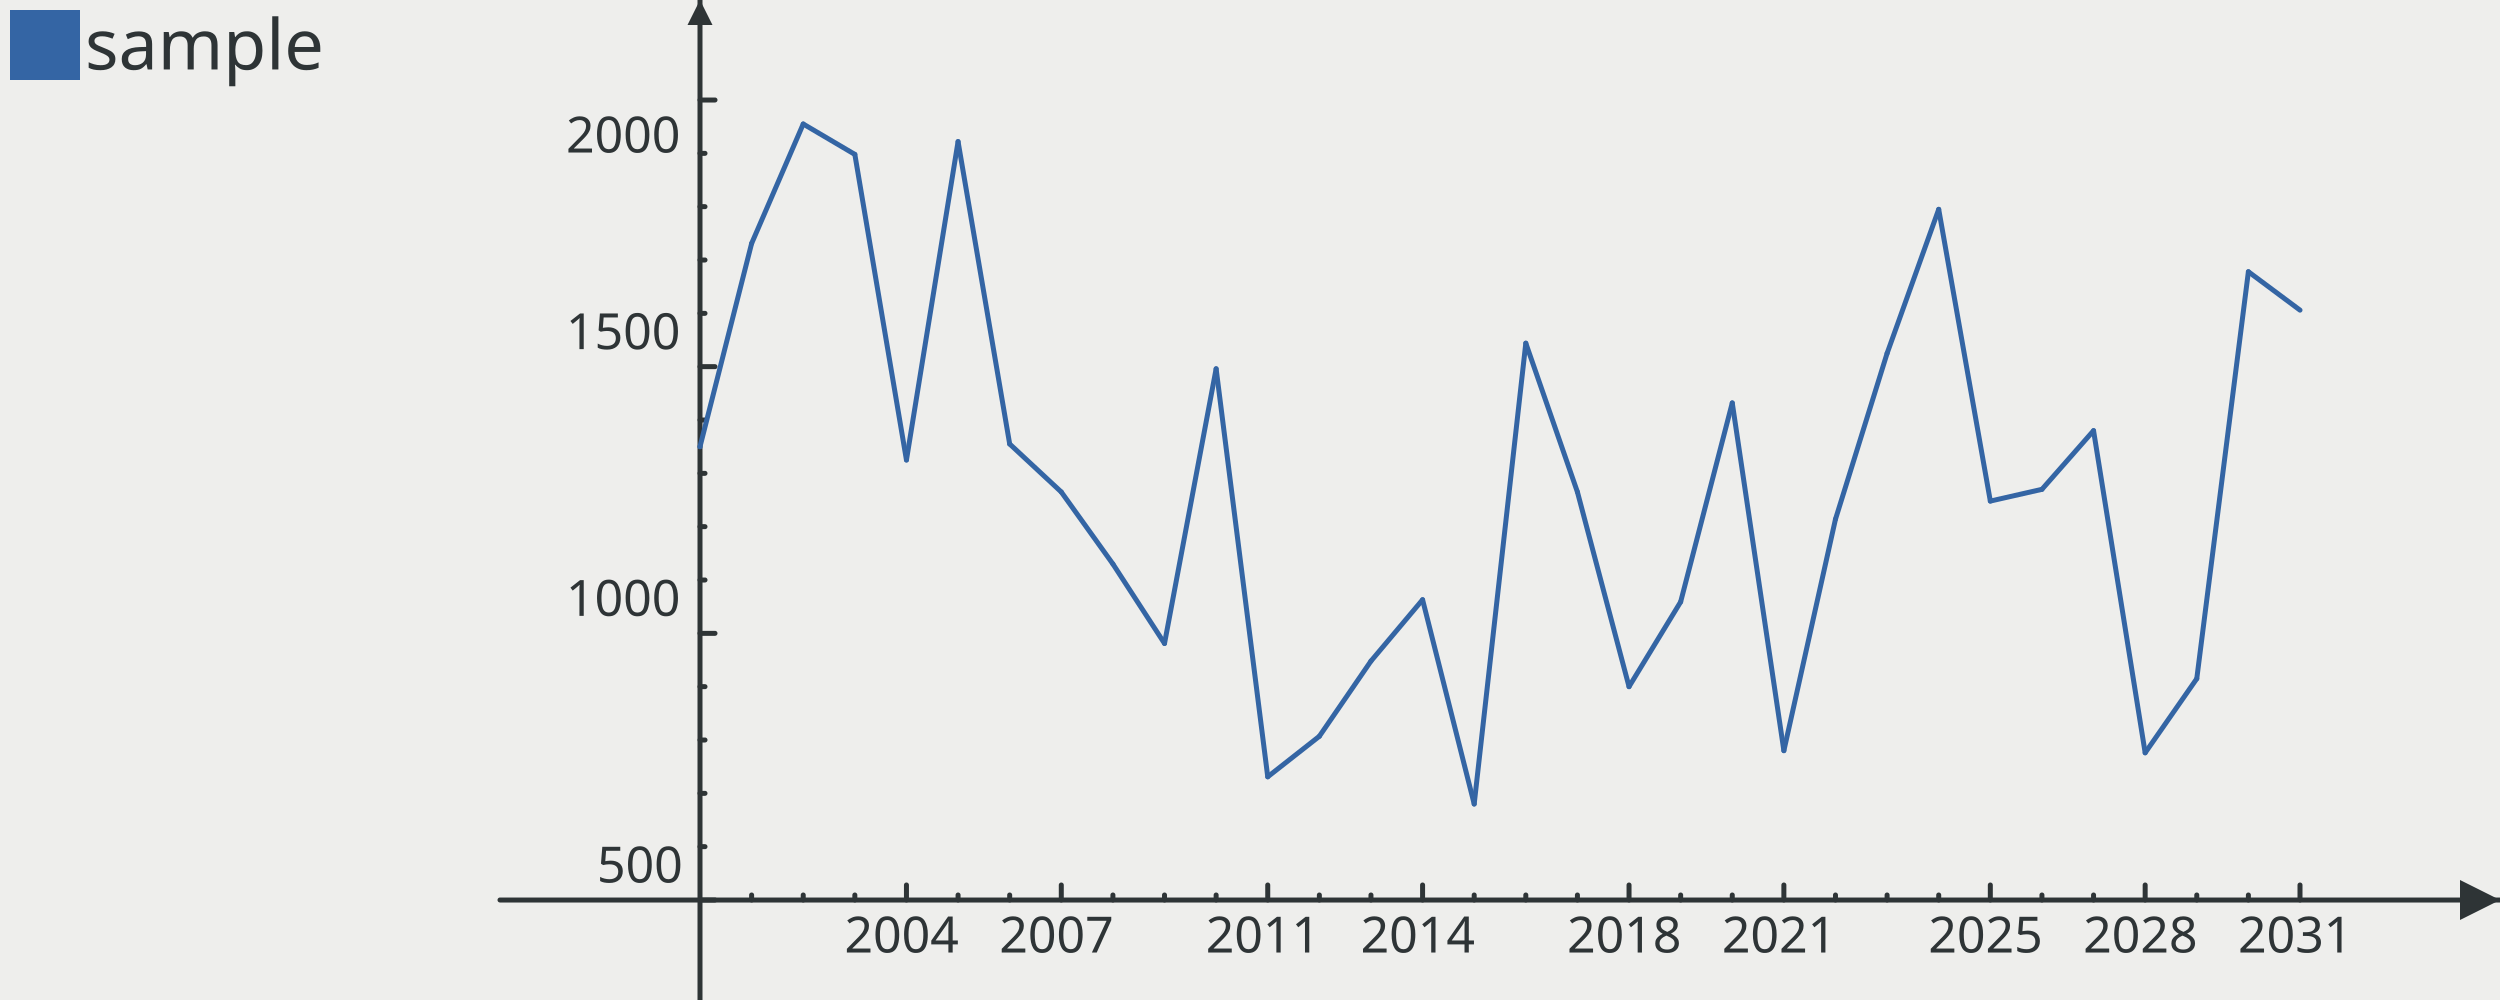
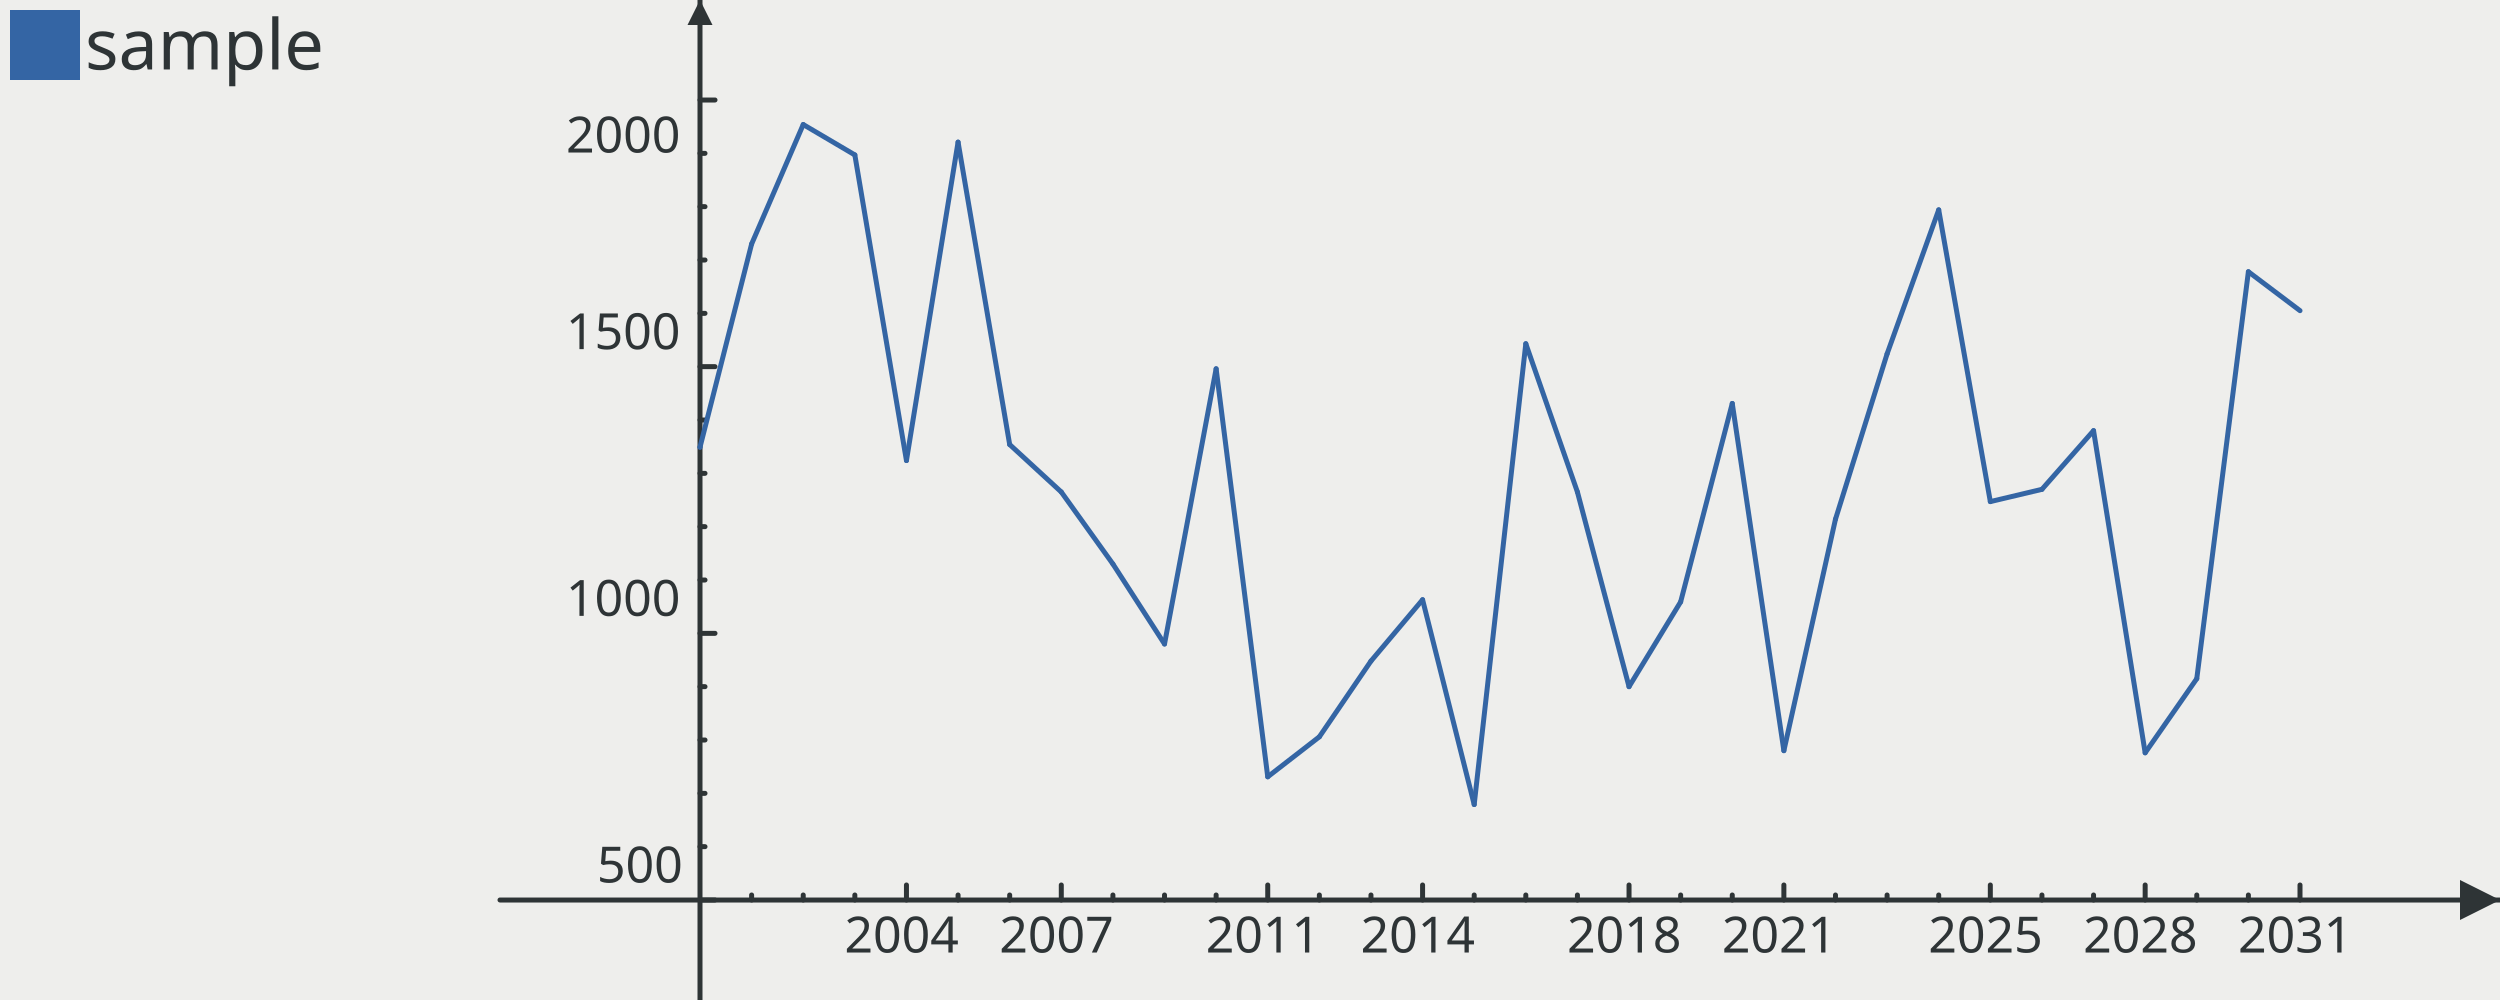
<svg xmlns="http://www.w3.org/2000/svg" width="500" height="200" version="1.0" id="ezcGraph">
  <defs />
  <g id="ezcGraphChart" color-rendering="optimizeQuality" shape-rendering="geometricPrecision" text-rendering="optimizeLegibility">
    <path d=" M 0,200 L 0,0 L 500,0 L 500,200 L 0,200 z " style="fill: #eeeeec; fill-opacity: 1.00; stroke: none;" id="ezcGraphPolygon_1" />
    <path d=" M 0,200 L 0,0 L 100,0 L 100,200 L 0,200 z " style="fill: #000000; fill-opacity: 0.00; stroke: none;" id="ezcGraphPolygon_2" />
    <path d=" M 2,16 L 2,2 L 16,2 L 16,16 L 2,16 z " style="fill: #3465a4; fill-opacity: 1.00; stroke: none;" id="ezcGraphPolygon_3" />
    <path d=" M 100,180 L 500,180" style="fill: none; stroke: #2e3436; stroke-width: 1; stroke-opacity: 1.00; stroke-linecap: round; stroke-linejoin: round;" id="ezcGraphLine_5" />
    <path d=" M 492,176 L 500,180 L 492,184 L 492,176 z " style="fill: #2e3436; fill-opacity: 1.00; stroke: none;" id="ezcGraphPolygon_6" />
    <path d=" M 140,200 L 140,0" style="fill: none; stroke: #2e3436; stroke-width: 1; stroke-opacity: 1.00; stroke-linecap: round; stroke-linejoin: round;" id="ezcGraphLine_7" />
    <path d=" M 137.5,5 L 140,0 L 142.5,5 L 137.5,5 z " style="fill: #2e3436; fill-opacity: 1.00; stroke: none;" id="ezcGraphPolygon_8" />
    <path d=" M 152,20 L 152,180" style="fill: none; stroke: #000000; stroke-width: 1; stroke-opacity: 0.00; stroke-linecap: round; stroke-linejoin: round;" id="ezcGraphLine_9" />
    <path d=" M 150.323,179 L 150.323,180" style="fill: none; stroke: #2e3436; stroke-width: 1; stroke-opacity: 1.00; stroke-linecap: round; stroke-linejoin: round;" id="ezcGraphLine_10" />
    <path d=" M 160,20 L 160,180" style="fill: none; stroke: #000000; stroke-width: 1; stroke-opacity: 0.00; stroke-linecap: round; stroke-linejoin: round;" id="ezcGraphLine_11" />
    <path d=" M 160.645,179 L 160.645,180" style="fill: none; stroke: #2e3436; stroke-width: 1; stroke-opacity: 1.00; stroke-linecap: round; stroke-linejoin: round;" id="ezcGraphLine_12" />
    <path d=" M 172,20 L 172,180" style="fill: none; stroke: #000000; stroke-width: 1; stroke-opacity: 0.00; stroke-linecap: round; stroke-linejoin: round;" id="ezcGraphLine_13" />
    <path d=" M 170.968,179 L 170.968,180" style="fill: none; stroke: #2e3436; stroke-width: 1; stroke-opacity: 1.00; stroke-linecap: round; stroke-linejoin: round;" id="ezcGraphLine_14" />
    <path d=" M 180,20 L 180,180" style="fill: none; stroke: #000000; stroke-width: 1; stroke-opacity: 0.00; stroke-linecap: round; stroke-linejoin: round;" id="ezcGraphLine_15" />
    <path d=" M 181.29,177 L 181.29,180" style="fill: none; stroke: #2e3436; stroke-width: 1; stroke-opacity: 1.00; stroke-linecap: round; stroke-linejoin: round;" id="ezcGraphLine_16" />
    <path d=" M 192,20 L 192,180" style="fill: none; stroke: #000000; stroke-width: 1; stroke-opacity: 0.00; stroke-linecap: round; stroke-linejoin: round;" id="ezcGraphLine_18" />
    <path d=" M 191.613,179 L 191.613,180" style="fill: none; stroke: #2e3436; stroke-width: 1; stroke-opacity: 1.00; stroke-linecap: round; stroke-linejoin: round;" id="ezcGraphLine_19" />
    <path d=" M 200,20 L 200,180" style="fill: none; stroke: #000000; stroke-width: 1; stroke-opacity: 0.00; stroke-linecap: round; stroke-linejoin: round;" id="ezcGraphLine_20" />
    <path d=" M 201.935,179 L 201.935,180" style="fill: none; stroke: #2e3436; stroke-width: 1; stroke-opacity: 1.00; stroke-linecap: round; stroke-linejoin: round;" id="ezcGraphLine_21" />
    <path d=" M 212,20 L 212,180" style="fill: none; stroke: #000000; stroke-width: 1; stroke-opacity: 0.00; stroke-linecap: round; stroke-linejoin: round;" id="ezcGraphLine_22" />
    <path d=" M 212.258,177 L 212.258,180" style="fill: none; stroke: #2e3436; stroke-width: 1; stroke-opacity: 1.00; stroke-linecap: round; stroke-linejoin: round;" id="ezcGraphLine_23" />
    <path d=" M 224,20 L 224,180" style="fill: none; stroke: #000000; stroke-width: 1; stroke-opacity: 0.00; stroke-linecap: round; stroke-linejoin: round;" id="ezcGraphLine_25" />
    <path d=" M 222.581,179 L 222.581,180" style="fill: none; stroke: #2e3436; stroke-width: 1; stroke-opacity: 1.00; stroke-linecap: round; stroke-linejoin: round;" id="ezcGraphLine_26" />
    <path d=" M 232,20 L 232,180" style="fill: none; stroke: #000000; stroke-width: 1; stroke-opacity: 0.00; stroke-linecap: round; stroke-linejoin: round;" id="ezcGraphLine_27" />
    <path d=" M 232.903,179 L 232.903,180" style="fill: none; stroke: #2e3436; stroke-width: 1; stroke-opacity: 1.00; stroke-linecap: round; stroke-linejoin: round;" id="ezcGraphLine_28" />
    <path d=" M 244,20 L 244,180" style="fill: none; stroke: #000000; stroke-width: 1; stroke-opacity: 0.00; stroke-linecap: round; stroke-linejoin: round;" id="ezcGraphLine_29" />
    <path d=" M 243.226,179 L 243.226,180" style="fill: none; stroke: #2e3436; stroke-width: 1; stroke-opacity: 1.00; stroke-linecap: round; stroke-linejoin: round;" id="ezcGraphLine_30" />
    <path d=" M 252,20 L 252,180" style="fill: none; stroke: #000000; stroke-width: 1; stroke-opacity: 0.00; stroke-linecap: round; stroke-linejoin: round;" id="ezcGraphLine_31" />
    <path d=" M 253.548,177 L 253.548,180" style="fill: none; stroke: #2e3436; stroke-width: 1; stroke-opacity: 1.00; stroke-linecap: round; stroke-linejoin: round;" id="ezcGraphLine_32" />
    <path d=" M 264,20 L 264,180" style="fill: none; stroke: #000000; stroke-width: 1; stroke-opacity: 0.00; stroke-linecap: round; stroke-linejoin: round;" id="ezcGraphLine_34" />
    <path d=" M 263.871,179 L 263.871,180" style="fill: none; stroke: #2e3436; stroke-width: 1; stroke-opacity: 1.00; stroke-linecap: round; stroke-linejoin: round;" id="ezcGraphLine_35" />
    <path d=" M 276,20 L 276,180" style="fill: none; stroke: #000000; stroke-width: 1; stroke-opacity: 0.00; stroke-linecap: round; stroke-linejoin: round;" id="ezcGraphLine_36" />
    <path d=" M 274.193,179 L 274.193,180" style="fill: none; stroke: #2e3436; stroke-width: 1; stroke-opacity: 1.00; stroke-linecap: round; stroke-linejoin: round;" id="ezcGraphLine_37" />
    <path d=" M 284,20 L 284,180" style="fill: none; stroke: #000000; stroke-width: 1; stroke-opacity: 0.00; stroke-linecap: round; stroke-linejoin: round;" id="ezcGraphLine_38" />
    <path d=" M 284.516,177 L 284.516,180" style="fill: none; stroke: #2e3436; stroke-width: 1; stroke-opacity: 1.00; stroke-linecap: round; stroke-linejoin: round;" id="ezcGraphLine_39" />
    <path d=" M 296,20 L 296,180" style="fill: none; stroke: #000000; stroke-width: 1; stroke-opacity: 0.00; stroke-linecap: round; stroke-linejoin: round;" id="ezcGraphLine_41" />
    <path d=" M 294.839,179 L 294.839,180" style="fill: none; stroke: #2e3436; stroke-width: 1; stroke-opacity: 1.00; stroke-linecap: round; stroke-linejoin: round;" id="ezcGraphLine_42" />
    <path d=" M 304,20 L 304,180" style="fill: none; stroke: #000000; stroke-width: 1; stroke-opacity: 0.00; stroke-linecap: round; stroke-linejoin: round;" id="ezcGraphLine_43" />
    <path d=" M 305.161,179 L 305.161,180" style="fill: none; stroke: #2e3436; stroke-width: 1; stroke-opacity: 1.00; stroke-linecap: round; stroke-linejoin: round;" id="ezcGraphLine_44" />
    <path d=" M 316,20 L 316,180" style="fill: none; stroke: #000000; stroke-width: 1; stroke-opacity: 0.00; stroke-linecap: round; stroke-linejoin: round;" id="ezcGraphLine_45" />
    <path d=" M 315.484,179 L 315.484,180" style="fill: none; stroke: #2e3436; stroke-width: 1; stroke-opacity: 1.00; stroke-linecap: round; stroke-linejoin: round;" id="ezcGraphLine_46" />
    <path d=" M 324,20 L 324,180" style="fill: none; stroke: #000000; stroke-width: 1; stroke-opacity: 0.00; stroke-linecap: round; stroke-linejoin: round;" id="ezcGraphLine_47" />
    <path d=" M 325.807,177 L 325.807,180" style="fill: none; stroke: #2e3436; stroke-width: 1; stroke-opacity: 1.00; stroke-linecap: round; stroke-linejoin: round;" id="ezcGraphLine_48" />
    <path d=" M 336,20 L 336,180" style="fill: none; stroke: #000000; stroke-width: 1; stroke-opacity: 0.00; stroke-linecap: round; stroke-linejoin: round;" id="ezcGraphLine_50" />
    <path d=" M 336.129,179 L 336.129,180" style="fill: none; stroke: #2e3436; stroke-width: 1; stroke-opacity: 1.00; stroke-linecap: round; stroke-linejoin: round;" id="ezcGraphLine_51" />
    <path d=" M 348,20 L 348,180" style="fill: none; stroke: #000000; stroke-width: 1; stroke-opacity: 0.00; stroke-linecap: round; stroke-linejoin: round;" id="ezcGraphLine_52" />
    <path d=" M 346.452,179 L 346.452,180" style="fill: none; stroke: #2e3436; stroke-width: 1; stroke-opacity: 1.00; stroke-linecap: round; stroke-linejoin: round;" id="ezcGraphLine_53" />
    <path d=" M 356,20 L 356,180" style="fill: none; stroke: #000000; stroke-width: 1; stroke-opacity: 0.00; stroke-linecap: round; stroke-linejoin: round;" id="ezcGraphLine_54" />
    <path d=" M 356.774,177 L 356.774,180" style="fill: none; stroke: #2e3436; stroke-width: 1; stroke-opacity: 1.00; stroke-linecap: round; stroke-linejoin: round;" id="ezcGraphLine_55" />
    <path d=" M 368,20 L 368,180" style="fill: none; stroke: #000000; stroke-width: 1; stroke-opacity: 0.00; stroke-linecap: round; stroke-linejoin: round;" id="ezcGraphLine_57" />
    <path d=" M 367.097,179 L 367.097,180" style="fill: none; stroke: #2e3436; stroke-width: 1; stroke-opacity: 1.00; stroke-linecap: round; stroke-linejoin: round;" id="ezcGraphLine_58" />
    <path d=" M 376,20 L 376,180" style="fill: none; stroke: #000000; stroke-width: 1; stroke-opacity: 0.00; stroke-linecap: round; stroke-linejoin: round;" id="ezcGraphLine_59" />
    <path d=" M 377.419,179 L 377.419,180" style="fill: none; stroke: #2e3436; stroke-width: 1; stroke-opacity: 1.00; stroke-linecap: round; stroke-linejoin: round;" id="ezcGraphLine_60" />
    <path d=" M 388,20 L 388,180" style="fill: none; stroke: #000000; stroke-width: 1; stroke-opacity: 0.00; stroke-linecap: round; stroke-linejoin: round;" id="ezcGraphLine_61" />
    <path d=" M 387.742,179 L 387.742,180" style="fill: none; stroke: #2e3436; stroke-width: 1; stroke-opacity: 1.00; stroke-linecap: round; stroke-linejoin: round;" id="ezcGraphLine_62" />
    <path d=" M 400,20 L 400,180" style="fill: none; stroke: #000000; stroke-width: 1; stroke-opacity: 0.00; stroke-linecap: round; stroke-linejoin: round;" id="ezcGraphLine_63" />
    <path d=" M 398.065,177 L 398.065,180" style="fill: none; stroke: #2e3436; stroke-width: 1; stroke-opacity: 1.00; stroke-linecap: round; stroke-linejoin: round;" id="ezcGraphLine_64" />
    <path d=" M 408,20 L 408,180" style="fill: none; stroke: #000000; stroke-width: 1; stroke-opacity: 0.00; stroke-linecap: round; stroke-linejoin: round;" id="ezcGraphLine_66" />
    <path d=" M 408.387,179 L 408.387,180" style="fill: none; stroke: #2e3436; stroke-width: 1; stroke-opacity: 1.00; stroke-linecap: round; stroke-linejoin: round;" id="ezcGraphLine_67" />
    <path d=" M 420,20 L 420,180" style="fill: none; stroke: #000000; stroke-width: 1; stroke-opacity: 0.00; stroke-linecap: round; stroke-linejoin: round;" id="ezcGraphLine_68" />
    <path d=" M 418.71,179 L 418.71,180" style="fill: none; stroke: #2e3436; stroke-width: 1; stroke-opacity: 1.00; stroke-linecap: round; stroke-linejoin: round;" id="ezcGraphLine_69" />
    <path d=" M 428,20 L 428,180" style="fill: none; stroke: #000000; stroke-width: 1; stroke-opacity: 0.00; stroke-linecap: round; stroke-linejoin: round;" id="ezcGraphLine_70" />
    <path d=" M 429.032,177 L 429.032,180" style="fill: none; stroke: #2e3436; stroke-width: 1; stroke-opacity: 1.00; stroke-linecap: round; stroke-linejoin: round;" id="ezcGraphLine_71" />
    <path d=" M 440,20 L 440,180" style="fill: none; stroke: #000000; stroke-width: 1; stroke-opacity: 0.00; stroke-linecap: round; stroke-linejoin: round;" id="ezcGraphLine_73" />
    <path d=" M 439.355,179 L 439.355,180" style="fill: none; stroke: #2e3436; stroke-width: 1; stroke-opacity: 1.00; stroke-linecap: round; stroke-linejoin: round;" id="ezcGraphLine_74" />
    <path d=" M 448,20 L 448,180" style="fill: none; stroke: #000000; stroke-width: 1; stroke-opacity: 0.00; stroke-linecap: round; stroke-linejoin: round;" id="ezcGraphLine_75" />
    <path d=" M 449.677,179 L 449.677,180" style="fill: none; stroke: #2e3436; stroke-width: 1; stroke-opacity: 1.00; stroke-linecap: round; stroke-linejoin: round;" id="ezcGraphLine_76" />
    <path d=" M 460,20 L 460,180" style="fill: none; stroke: #000000; stroke-width: 1; stroke-opacity: 0.00; stroke-linecap: round; stroke-linejoin: round;" id="ezcGraphLine_77" />
    <path d=" M 460,177 L 460,180" style="fill: none; stroke: #2e3436; stroke-width: 1; stroke-opacity: 1.00; stroke-linecap: round; stroke-linejoin: round;" id="ezcGraphLine_78" />
    <path d=" M 140,180 L 460,180" style="fill: none; stroke: #000000; stroke-width: 1; stroke-opacity: 0.00; stroke-linecap: round; stroke-linejoin: round;" id="ezcGraphLine_80" />
    <path d=" M 140,180 L 143,180" style="fill: none; stroke: #2e3436; stroke-width: 1; stroke-opacity: 1.00; stroke-linecap: round; stroke-linejoin: round;" id="ezcGraphLine_81" />
    <path d=" M 140,170 L 460,170" style="fill: none; stroke: #000000; stroke-width: 1; stroke-opacity: 0.00; stroke-linecap: round; stroke-linejoin: round;" id="ezcGraphLine_83" />
    <path d=" M 140,169.333 L 141,169.333" style="fill: none; stroke: #2e3436; stroke-width: 1; stroke-opacity: 1.00; stroke-linecap: round; stroke-linejoin: round;" id="ezcGraphLine_84" />
    <path d=" M 140,158 L 460,158" style="fill: none; stroke: #000000; stroke-width: 1; stroke-opacity: 0.00; stroke-linecap: round; stroke-linejoin: round;" id="ezcGraphLine_85" />
    <path d=" M 140,158.667 L 141,158.667" style="fill: none; stroke: #2e3436; stroke-width: 1; stroke-opacity: 1.00; stroke-linecap: round; stroke-linejoin: round;" id="ezcGraphLine_86" />
    <path d=" M 140,148 L 460,148" style="fill: none; stroke: #000000; stroke-width: 1; stroke-opacity: 0.00; stroke-linecap: round; stroke-linejoin: round;" id="ezcGraphLine_87" />
    <path d=" M 140,148 L 141,148" style="fill: none; stroke: #2e3436; stroke-width: 1; stroke-opacity: 1.00; stroke-linecap: round; stroke-linejoin: round;" id="ezcGraphLine_88" />
    <path d=" M 140,138 L 460,138" style="fill: none; stroke: #000000; stroke-width: 1; stroke-opacity: 0.00; stroke-linecap: round; stroke-linejoin: round;" id="ezcGraphLine_89" />
    <path d=" M 140,137.333 L 141,137.333" style="fill: none; stroke: #2e3436; stroke-width: 1; stroke-opacity: 1.00; stroke-linecap: round; stroke-linejoin: round;" id="ezcGraphLine_90" />
    <path d=" M 140,126 L 460,126" style="fill: none; stroke: #000000; stroke-width: 1; stroke-opacity: 0.00; stroke-linecap: round; stroke-linejoin: round;" id="ezcGraphLine_91" />
    <path d=" M 140,126.667 L 143,126.667" style="fill: none; stroke: #2e3436; stroke-width: 1; stroke-opacity: 1.00; stroke-linecap: round; stroke-linejoin: round;" id="ezcGraphLine_92" />
    <path d=" M 140,116 L 460,116" style="fill: none; stroke: #000000; stroke-width: 1; stroke-opacity: 0.00; stroke-linecap: round; stroke-linejoin: round;" id="ezcGraphLine_94" />
    <path d=" M 140,116 L 141,116" style="fill: none; stroke: #2e3436; stroke-width: 1; stroke-opacity: 1.00; stroke-linecap: round; stroke-linejoin: round;" id="ezcGraphLine_95" />
    <path d=" M 140,106 L 460,106" style="fill: none; stroke: #000000; stroke-width: 1; stroke-opacity: 0.00; stroke-linecap: round; stroke-linejoin: round;" id="ezcGraphLine_96" />
    <path d=" M 140,105.333 L 141,105.333" style="fill: none; stroke: #2e3436; stroke-width: 1; stroke-opacity: 1.00; stroke-linecap: round; stroke-linejoin: round;" id="ezcGraphLine_97" />
    <path d=" M 140,94 L 460,94" style="fill: none; stroke: #000000; stroke-width: 1; stroke-opacity: 0.00; stroke-linecap: round; stroke-linejoin: round;" id="ezcGraphLine_98" />
    <path d=" M 140,94.667 L 141,94.667" style="fill: none; stroke: #2e3436; stroke-width: 1; stroke-opacity: 1.00; stroke-linecap: round; stroke-linejoin: round;" id="ezcGraphLine_99" />
    <path d=" M 140,84 L 460,84" style="fill: none; stroke: #000000; stroke-width: 1; stroke-opacity: 0.00; stroke-linecap: round; stroke-linejoin: round;" id="ezcGraphLine_100" />
    <path d=" M 140,84 L 141,84" style="fill: none; stroke: #2e3436; stroke-width: 1; stroke-opacity: 1.00; stroke-linecap: round; stroke-linejoin: round;" id="ezcGraphLine_101" />
    <path d=" M 140,74 L 460,74" style="fill: none; stroke: #000000; stroke-width: 1; stroke-opacity: 0.00; stroke-linecap: round; stroke-linejoin: round;" id="ezcGraphLine_102" />
    <path d=" M 140,73.333 L 143,73.333" style="fill: none; stroke: #2e3436; stroke-width: 1; stroke-opacity: 1.00; stroke-linecap: round; stroke-linejoin: round;" id="ezcGraphLine_103" />
    <path d=" M 140,62 L 460,62" style="fill: none; stroke: #000000; stroke-width: 1; stroke-opacity: 0.00; stroke-linecap: round; stroke-linejoin: round;" id="ezcGraphLine_105" />
    <path d=" M 140,62.667 L 141,62.667" style="fill: none; stroke: #2e3436; stroke-width: 1; stroke-opacity: 1.00; stroke-linecap: round; stroke-linejoin: round;" id="ezcGraphLine_106" />
    <path d=" M 140,52 L 460,52" style="fill: none; stroke: #000000; stroke-width: 1; stroke-opacity: 0.00; stroke-linecap: round; stroke-linejoin: round;" id="ezcGraphLine_107" />
    <path d=" M 140,52 L 141,52" style="fill: none; stroke: #2e3436; stroke-width: 1; stroke-opacity: 1.00; stroke-linecap: round; stroke-linejoin: round;" id="ezcGraphLine_108" />
    <path d=" M 140,42 L 460,42" style="fill: none; stroke: #000000; stroke-width: 1; stroke-opacity: 0.00; stroke-linecap: round; stroke-linejoin: round;" id="ezcGraphLine_109" />
    <path d=" M 140,41.333 L 141,41.333" style="fill: none; stroke: #2e3436; stroke-width: 1; stroke-opacity: 1.00; stroke-linecap: round; stroke-linejoin: round;" id="ezcGraphLine_110" />
    <path d=" M 140,30 L 460,30" style="fill: none; stroke: #000000; stroke-width: 1; stroke-opacity: 0.00; stroke-linecap: round; stroke-linejoin: round;" id="ezcGraphLine_111" />
    <path d=" M 140,30.667 L 141,30.667" style="fill: none; stroke: #2e3436; stroke-width: 1; stroke-opacity: 1.00; stroke-linecap: round; stroke-linejoin: round;" id="ezcGraphLine_112" />
    <path d=" M 140,20 L 460,20" style="fill: none; stroke: #000000; stroke-width: 1; stroke-opacity: 0.00; stroke-linecap: round; stroke-linejoin: round;" id="ezcGraphLine_113" />
    <path d=" M 140,20 L 143,20" style="fill: none; stroke: #2e3436; stroke-width: 1; stroke-opacity: 1.00; stroke-linecap: round; stroke-linejoin: round;" id="ezcGraphLine_114" />
-     <path d=" M 140,89.333 L 140,89.333" style="fill: none; stroke: #3465a4; stroke-width: 1; stroke-opacity: 1.00; stroke-linecap: round; stroke-linejoin: round;" id="ezcGraphLine_116" />
-     <path d=" M 140,89.333 L 150.323,48.693" style="fill: none; stroke: #3465a4; stroke-width: 1; stroke-opacity: 1.00; stroke-linecap: round; stroke-linejoin: round;" id="ezcGraphLine_117" />
-     <path d=" M 150.323,48.693 L 160.645,24.8" style="fill: none; stroke: #3465a4; stroke-width: 1; stroke-opacity: 1.00; stroke-linecap: round; stroke-linejoin: round;" id="ezcGraphLine_118" />
-     <path d=" M 160.645,24.8 L 170.968,30.88" style="fill: none; stroke: #3465a4; stroke-width: 1; stroke-opacity: 1.00; stroke-linecap: round; stroke-linejoin: round;" id="ezcGraphLine_119" />
-     <path d=" M 170.968,30.88 L 181.29,92" style="fill: none; stroke: #3465a4; stroke-width: 1; stroke-opacity: 1.00; stroke-linecap: round; stroke-linejoin: round;" id="ezcGraphLine_120" />
-     <path d=" M 181.29,92 L 191.613,28.32" style="fill: none; stroke: #3465a4; stroke-width: 1; stroke-opacity: 1.00; stroke-linecap: round; stroke-linejoin: round;" id="ezcGraphLine_121" />
-     <path d=" M 191.613,28.32 L 201.935,88.8" style="fill: none; stroke: #3465a4; stroke-width: 1; stroke-opacity: 1.00; stroke-linecap: round; stroke-linejoin: round;" id="ezcGraphLine_122" />
-     <path d=" M 201.935,88.8 L 212.258,98.4" style="fill: none; stroke: #3465a4; stroke-width: 1; stroke-opacity: 1.00; stroke-linecap: round; stroke-linejoin: round;" id="ezcGraphLine_123" />
+     <path d=" M 140,89.44 L 140,89.44" style="fill: none; stroke: #3465a4; stroke-width: 1; stroke-opacity: 1.00; stroke-linecap: round; stroke-linejoin: round;" id="ezcGraphLine_116" />
+     <path d=" M 140,89.44 L 150.323,48.8" style="fill: none; stroke: #3465a4; stroke-width: 1; stroke-opacity: 1.00; stroke-linecap: round; stroke-linejoin: round;" id="ezcGraphLine_117" />
+     <path d=" M 150.323,48.8 L 160.645,24.907" style="fill: none; stroke: #3465a4; stroke-width: 1; stroke-opacity: 1.00; stroke-linecap: round; stroke-linejoin: round;" id="ezcGraphLine_118" />
+     <path d=" M 160.645,24.907 L 170.968,30.987" style="fill: none; stroke: #3465a4; stroke-width: 1; stroke-opacity: 1.00; stroke-linecap: round; stroke-linejoin: round;" id="ezcGraphLine_119" />
+     <path d=" M 170.968,30.987 L 181.29,92.107" style="fill: none; stroke: #3465a4; stroke-width: 1; stroke-opacity: 1.00; stroke-linecap: round; stroke-linejoin: round;" id="ezcGraphLine_120" />
+     <path d=" M 181.29,92.107 L 191.613,28.427" style="fill: none; stroke: #3465a4; stroke-width: 1; stroke-opacity: 1.00; stroke-linecap: round; stroke-linejoin: round;" id="ezcGraphLine_121" />
+     <path d=" M 191.613,28.427 L 201.935,88.907" style="fill: none; stroke: #3465a4; stroke-width: 1; stroke-opacity: 1.00; stroke-linecap: round; stroke-linejoin: round;" id="ezcGraphLine_122" />
+     <path d=" M 201.935,88.907 L 212.258,98.4" style="fill: none; stroke: #3465a4; stroke-width: 1; stroke-opacity: 1.00; stroke-linecap: round; stroke-linejoin: round;" id="ezcGraphLine_123" />
    <path d=" M 212.258,98.4 L 222.581,112.8" style="fill: none; stroke: #3465a4; stroke-width: 1; stroke-opacity: 1.00; stroke-linecap: round; stroke-linejoin: round;" id="ezcGraphLine_124" />
-     <path d=" M 222.581,112.8 L 232.903,128.693" style="fill: none; stroke: #3465a4; stroke-width: 1; stroke-opacity: 1.00; stroke-linecap: round; stroke-linejoin: round;" id="ezcGraphLine_125" />
-     <path d=" M 232.903,128.693 L 243.226,73.76" style="fill: none; stroke: #3465a4; stroke-width: 1; stroke-opacity: 1.00; stroke-linecap: round; stroke-linejoin: round;" id="ezcGraphLine_126" />
+     <path d=" M 222.581,112.8 L 232.903,128.8" style="fill: none; stroke: #3465a4; stroke-width: 1; stroke-opacity: 1.00; stroke-linecap: round; stroke-linejoin: round;" id="ezcGraphLine_125" />
+     <path d=" M 232.903,128.8 L 243.226,73.76" style="fill: none; stroke: #3465a4; stroke-width: 1; stroke-opacity: 1.00; stroke-linecap: round; stroke-linejoin: round;" id="ezcGraphLine_126" />
    <path d=" M 243.226,73.76 L 253.548,155.36" style="fill: none; stroke: #3465a4; stroke-width: 1; stroke-opacity: 1.00; stroke-linecap: round; stroke-linejoin: round;" id="ezcGraphLine_127" />
-     <path d=" M 253.548,155.36 L 263.871,147.253" style="fill: none; stroke: #3465a4; stroke-width: 1; stroke-opacity: 1.00; stroke-linecap: round; stroke-linejoin: round;" id="ezcGraphLine_128" />
-     <path d=" M 263.871,147.253 L 274.193,132.213" style="fill: none; stroke: #3465a4; stroke-width: 1; stroke-opacity: 1.00; stroke-linecap: round; stroke-linejoin: round;" id="ezcGraphLine_129" />
+     <path d=" M 253.548,155.36 L 263.871,147.36" style="fill: none; stroke: #3465a4; stroke-width: 1; stroke-opacity: 1.00; stroke-linecap: round; stroke-linejoin: round;" id="ezcGraphLine_128" />
+     <path d=" M 263.871,147.36 L 274.193,132.213" style="fill: none; stroke: #3465a4; stroke-width: 1; stroke-opacity: 1.00; stroke-linecap: round; stroke-linejoin: round;" id="ezcGraphLine_129" />
    <path d=" M 274.193,132.213 L 284.516,119.947" style="fill: none; stroke: #3465a4; stroke-width: 1; stroke-opacity: 1.00; stroke-linecap: round; stroke-linejoin: round;" id="ezcGraphLine_130" />
-     <path d=" M 284.516,119.947 L 294.839,160.8" style="fill: none; stroke: #3465a4; stroke-width: 1; stroke-opacity: 1.00; stroke-linecap: round; stroke-linejoin: round;" id="ezcGraphLine_131" />
-     <path d=" M 294.839,160.8 L 305.161,68.64" style="fill: none; stroke: #3465a4; stroke-width: 1; stroke-opacity: 1.00; stroke-linecap: round; stroke-linejoin: round;" id="ezcGraphLine_132" />
-     <path d=" M 305.161,68.64 L 315.484,98.4" style="fill: none; stroke: #3465a4; stroke-width: 1; stroke-opacity: 1.00; stroke-linecap: round; stroke-linejoin: round;" id="ezcGraphLine_133" />
+     <path d=" M 284.516,119.947 L 294.839,160.907" style="fill: none; stroke: #3465a4; stroke-width: 1; stroke-opacity: 1.00; stroke-linecap: round; stroke-linejoin: round;" id="ezcGraphLine_131" />
+     <path d=" M 294.839,160.907 L 305.161,68.747" style="fill: none; stroke: #3465a4; stroke-width: 1; stroke-opacity: 1.00; stroke-linecap: round; stroke-linejoin: round;" id="ezcGraphLine_132" />
+     <path d=" M 305.161,68.747 L 315.484,98.4" style="fill: none; stroke: #3465a4; stroke-width: 1; stroke-opacity: 1.00; stroke-linecap: round; stroke-linejoin: round;" id="ezcGraphLine_133" />
    <path d=" M 315.484,98.4 L 325.807,137.333" style="fill: none; stroke: #3465a4; stroke-width: 1; stroke-opacity: 1.00; stroke-linecap: round; stroke-linejoin: round;" id="ezcGraphLine_134" />
    <path d=" M 325.807,137.333 L 336.129,120.373" style="fill: none; stroke: #3465a4; stroke-width: 1; stroke-opacity: 1.00; stroke-linecap: round; stroke-linejoin: round;" id="ezcGraphLine_135" />
-     <path d=" M 336.129,120.373 L 346.452,80.587" style="fill: none; stroke: #3465a4; stroke-width: 1; stroke-opacity: 1.00; stroke-linecap: round; stroke-linejoin: round;" id="ezcGraphLine_136" />
-     <path d=" M 346.452,80.587 L 356.774,150.133" style="fill: none; stroke: #3465a4; stroke-width: 1; stroke-opacity: 1.00; stroke-linecap: round; stroke-linejoin: round;" id="ezcGraphLine_137" />
+     <path d=" M 336.129,120.373 L 346.452,80.693" style="fill: none; stroke: #3465a4; stroke-width: 1; stroke-opacity: 1.00; stroke-linecap: round; stroke-linejoin: round;" id="ezcGraphLine_136" />
+     <path d=" M 346.452,80.693 L 356.774,150.133" style="fill: none; stroke: #3465a4; stroke-width: 1; stroke-opacity: 1.00; stroke-linecap: round; stroke-linejoin: round;" id="ezcGraphLine_137" />
    <path d=" M 356.774,150.133 L 367.097,103.84" style="fill: none; stroke: #3465a4; stroke-width: 1; stroke-opacity: 1.00; stroke-linecap: round; stroke-linejoin: round;" id="ezcGraphLine_138" />
-     <path d=" M 367.097,103.84 L 377.419,70.667" style="fill: none; stroke: #3465a4; stroke-width: 1; stroke-opacity: 1.00; stroke-linecap: round; stroke-linejoin: round;" id="ezcGraphLine_139" />
-     <path d=" M 377.419,70.667 L 387.742,41.867" style="fill: none; stroke: #3465a4; stroke-width: 1; stroke-opacity: 1.00; stroke-linecap: round; stroke-linejoin: round;" id="ezcGraphLine_140" />
-     <path d=" M 387.742,41.867 L 398.065,100.213" style="fill: none; stroke: #3465a4; stroke-width: 1; stroke-opacity: 1.00; stroke-linecap: round; stroke-linejoin: round;" id="ezcGraphLine_141" />
-     <path d=" M 398.065,100.213 L 408.387,97.867" style="fill: none; stroke: #3465a4; stroke-width: 1; stroke-opacity: 1.00; stroke-linecap: round; stroke-linejoin: round;" id="ezcGraphLine_142" />
+     <path d=" M 367.097,103.84 L 377.419,70.773" style="fill: none; stroke: #3465a4; stroke-width: 1; stroke-opacity: 1.00; stroke-linecap: round; stroke-linejoin: round;" id="ezcGraphLine_139" />
+     <path d=" M 377.419,70.773 L 387.742,41.973" style="fill: none; stroke: #3465a4; stroke-width: 1; stroke-opacity: 1.00; stroke-linecap: round; stroke-linejoin: round;" id="ezcGraphLine_140" />
+     <path d=" M 387.742,41.973 L 398.065,100.32" style="fill: none; stroke: #3465a4; stroke-width: 1; stroke-opacity: 1.00; stroke-linecap: round; stroke-linejoin: round;" id="ezcGraphLine_141" />
+     <path d=" M 398.065,100.32 L 408.387,97.867" style="fill: none; stroke: #3465a4; stroke-width: 1; stroke-opacity: 1.00; stroke-linecap: round; stroke-linejoin: round;" id="ezcGraphLine_142" />
    <path d=" M 408.387,97.867 L 418.71,86.133" style="fill: none; stroke: #3465a4; stroke-width: 1; stroke-opacity: 1.00; stroke-linecap: round; stroke-linejoin: round;" id="ezcGraphLine_143" />
    <path d=" M 418.71,86.133 L 429.032,150.56" style="fill: none; stroke: #3465a4; stroke-width: 1; stroke-opacity: 1.00; stroke-linecap: round; stroke-linejoin: round;" id="ezcGraphLine_144" />
    <path d=" M 429.032,150.56 L 439.355,135.733" style="fill: none; stroke: #3465a4; stroke-width: 1; stroke-opacity: 1.00; stroke-linecap: round; stroke-linejoin: round;" id="ezcGraphLine_145" />
    <path d=" M 439.355,135.733 L 449.677,54.347" style="fill: none; stroke: #3465a4; stroke-width: 1; stroke-opacity: 1.00; stroke-linecap: round; stroke-linejoin: round;" id="ezcGraphLine_146" />
-     <path d=" M 449.677,54.347 L 460,62.027" style="fill: none; stroke: #3465a4; stroke-width: 1; stroke-opacity: 1.00; stroke-linecap: round; stroke-linejoin: round;" id="ezcGraphLine_147" />
+     <path d=" M 449.677,54.347 L 460,62.133" style="fill: none; stroke: #3465a4; stroke-width: 1; stroke-opacity: 1.00; stroke-linecap: round; stroke-linejoin: round;" id="ezcGraphLine_147" />
    <g id="ezcGraphTextBox_4">
      <path d=" M 16.5,17 L 16.5,1.5 L 62.52,1.5 L 62.52,17 L 16.5,17 z " style="fill: #ffffff; fill-opacity: 0.00; stroke: none;" id="ezcGraphPolygon_148" />
      <text id="ezcGraphTextBox_4_text" x="17" text-length="44.52px" y="13.9" style="font-size: 14px; font-family: sans-serif; fill: #2e3436; fill-opacity: 1.00; stroke: none;">sample</text>
    </g>
    <g id="ezcGraphTextBox_17">
      <path d=" M 168.39,193 L 168.39,181.5 L 194.69,181.5 L 194.69,193 L 168.39,193 z " style="fill: #ffffff; fill-opacity: 0.00; stroke: none;" id="ezcGraphPolygon_149" />
      <text id="ezcGraphTextBox_17_text" x="168.89" text-length="24.8px" y="190.5" style="font-size: 10px; font-family: sans-serif; fill: #2e3436; fill-opacity: 1.00; stroke: none;">2004</text>
    </g>
    <g id="ezcGraphTextBox_24">
      <path d=" M 199.358,193 L 199.358,181.5 L 225.658,181.5 L 225.658,193 L 199.358,193 z " style="fill: #ffffff; fill-opacity: 0.00; stroke: none;" id="ezcGraphPolygon_150" />
      <text id="ezcGraphTextBox_24_text" x="199.858" text-length="24.8px" y="190.5" style="font-size: 10px; font-family: sans-serif; fill: #2e3436; fill-opacity: 1.00; stroke: none;">2007</text>
    </g>
    <g id="ezcGraphTextBox_33">
      <path d=" M 240.648,193 L 240.648,181.5 L 266.948,181.5 L 266.948,193 L 240.648,193 z " style="fill: #ffffff; fill-opacity: 0.00; stroke: none;" id="ezcGraphPolygon_151" />
      <text id="ezcGraphTextBox_33_text" x="241.148" text-length="24.8px" y="190.5" style="font-size: 10px; font-family: sans-serif; fill: #2e3436; fill-opacity: 1.00; stroke: none;">2011</text>
    </g>
    <g id="ezcGraphTextBox_40">
      <path d=" M 271.616,193 L 271.616,181.5 L 297.916,181.5 L 297.916,193 L 271.616,193 z " style="fill: #ffffff; fill-opacity: 0.00; stroke: none;" id="ezcGraphPolygon_152" />
      <text id="ezcGraphTextBox_40_text" x="272.116" text-length="24.8px" y="190.5" style="font-size: 10px; font-family: sans-serif; fill: #2e3436; fill-opacity: 1.00; stroke: none;">2014</text>
    </g>
    <g id="ezcGraphTextBox_49">
      <path d=" M 312.906,193 L 312.906,181.5 L 339.207,181.5 L 339.207,193 L 312.906,193 z " style="fill: #ffffff; fill-opacity: 0.00; stroke: none;" id="ezcGraphPolygon_153" />
      <text id="ezcGraphTextBox_49_text" x="313.406" text-length="24.8px" y="190.5" style="font-size: 10px; font-family: sans-serif; fill: #2e3436; fill-opacity: 1.00; stroke: none;">2018</text>
    </g>
    <g id="ezcGraphTextBox_56">
      <path d=" M 343.874,193 L 343.874,181.5 L 370.174,181.5 L 370.174,193 L 343.874,193 z " style="fill: #ffffff; fill-opacity: 0.00; stroke: none;" id="ezcGraphPolygon_154" />
      <text id="ezcGraphTextBox_56_text" x="344.374" text-length="24.8px" y="190.5" style="font-size: 10px; font-family: sans-serif; fill: #2e3436; fill-opacity: 1.00; stroke: none;">2021</text>
    </g>
    <g id="ezcGraphTextBox_65">
      <path d=" M 385.164,193 L 385.164,181.5 L 411.464,181.5 L 411.464,193 L 385.164,193 z " style="fill: #ffffff; fill-opacity: 0.00; stroke: none;" id="ezcGraphPolygon_155" />
      <text id="ezcGraphTextBox_65_text" x="385.664" text-length="24.8px" y="190.5" style="font-size: 10px; font-family: sans-serif; fill: #2e3436; fill-opacity: 1.00; stroke: none;">2025</text>
    </g>
    <g id="ezcGraphTextBox_72">
      <path d=" M 416.132,193 L 416.132,181.5 L 442.432,181.5 L 442.432,193 L 416.132,193 z " style="fill: #ffffff; fill-opacity: 0.00; stroke: none;" id="ezcGraphPolygon_156" />
      <text id="ezcGraphTextBox_72_text" x="416.632" text-length="24.8px" y="190.5" style="font-size: 10px; font-family: sans-serif; fill: #2e3436; fill-opacity: 1.00; stroke: none;">2028</text>
    </g>
    <g id="ezcGraphTextBox_79">
      <path d=" M 447.1,193 L 447.1,181.5 L 473.4,181.5 L 473.4,193 L 447.1,193 z " style="fill: #ffffff; fill-opacity: 0.00; stroke: none;" id="ezcGraphPolygon_157" />
      <text id="ezcGraphTextBox_79_text" x="447.6" text-length="24.8px" y="190.5" style="font-size: 10px; font-family: sans-serif; fill: #2e3436; fill-opacity: 1.00; stroke: none;">2031</text>
    </g>
    <g id="ezcGraphTextBox_82">
      <path d=" M 118.9,179 L 118.9,167.5 L 139,167.5 L 139,179 L 118.9,179 z " style="fill: #ffffff; fill-opacity: 0.00; stroke: none;" id="ezcGraphPolygon_158" />
      <text id="ezcGraphTextBox_82_text" x="119.4" text-length="18.6px" y="176.5" style="font-size: 10px; font-family: sans-serif; fill: #2e3436; fill-opacity: 1.00; stroke: none;">500</text>
    </g>
    <g id="ezcGraphTextBox_93">
      <path d=" M 112.7,125.667 L 112.7,114.167 L 139,114.167 L 139,125.667 L 112.7,125.667 z " style="fill: #ffffff; fill-opacity: 0.00; stroke: none;" id="ezcGraphPolygon_159" />
      <text id="ezcGraphTextBox_93_text" x="113.2" text-length="24.8px" y="123.167" style="font-size: 10px; font-family: sans-serif; fill: #2e3436; fill-opacity: 1.00; stroke: none;">1000</text>
    </g>
    <g id="ezcGraphTextBox_104">
      <path d=" M 112.7,72.333 L 112.7,60.833 L 139,60.833 L 139,72.333 L 112.7,72.333 z " style="fill: #ffffff; fill-opacity: 0.00; stroke: none;" id="ezcGraphPolygon_160" />
      <text id="ezcGraphTextBox_104_text" x="113.2" text-length="24.8px" y="69.833" style="font-size: 10px; font-family: sans-serif; fill: #2e3436; fill-opacity: 1.00; stroke: none;">1500</text>
    </g>
    <g id="ezcGraphTextBox_115">
      <path d=" M 112.7,33 L 112.7,21.5 L 139,21.5 L 139,33 L 112.7,33 z " style="fill: #ffffff; fill-opacity: 0.00; stroke: none;" id="ezcGraphPolygon_161" />
      <text id="ezcGraphTextBox_115_text" x="113.2" text-length="24.8px" y="30.5" style="font-size: 10px; font-family: sans-serif; fill: #2e3436; fill-opacity: 1.00; stroke: none;">2000</text>
    </g>
  </g>
</svg>
